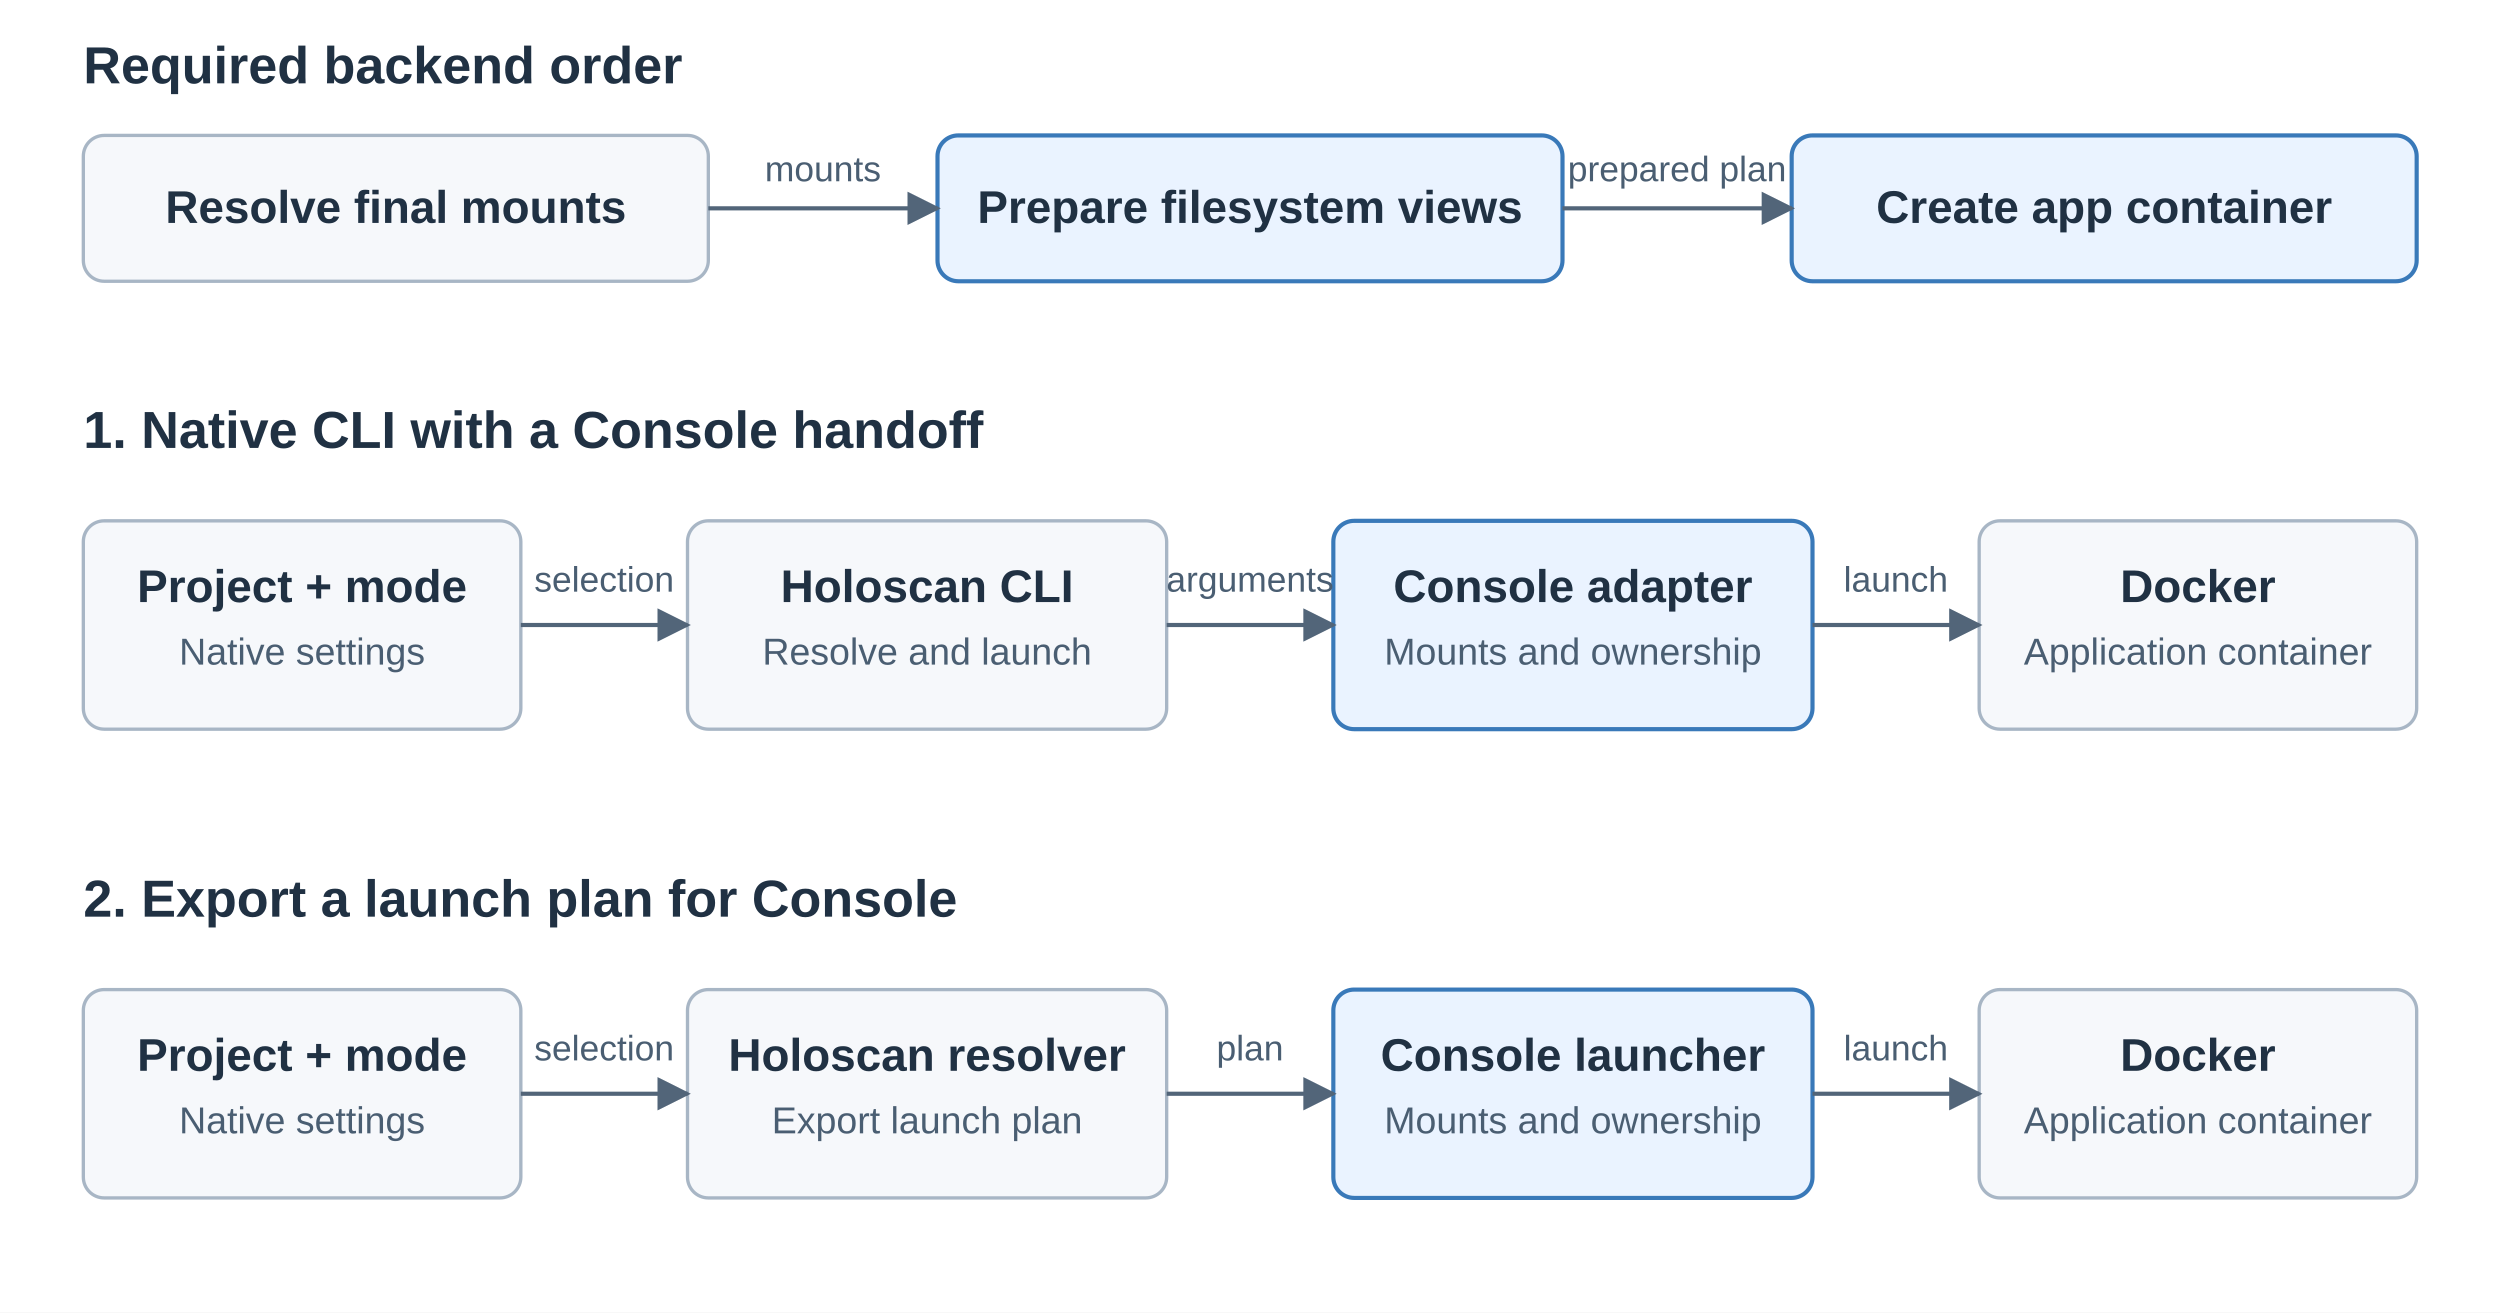
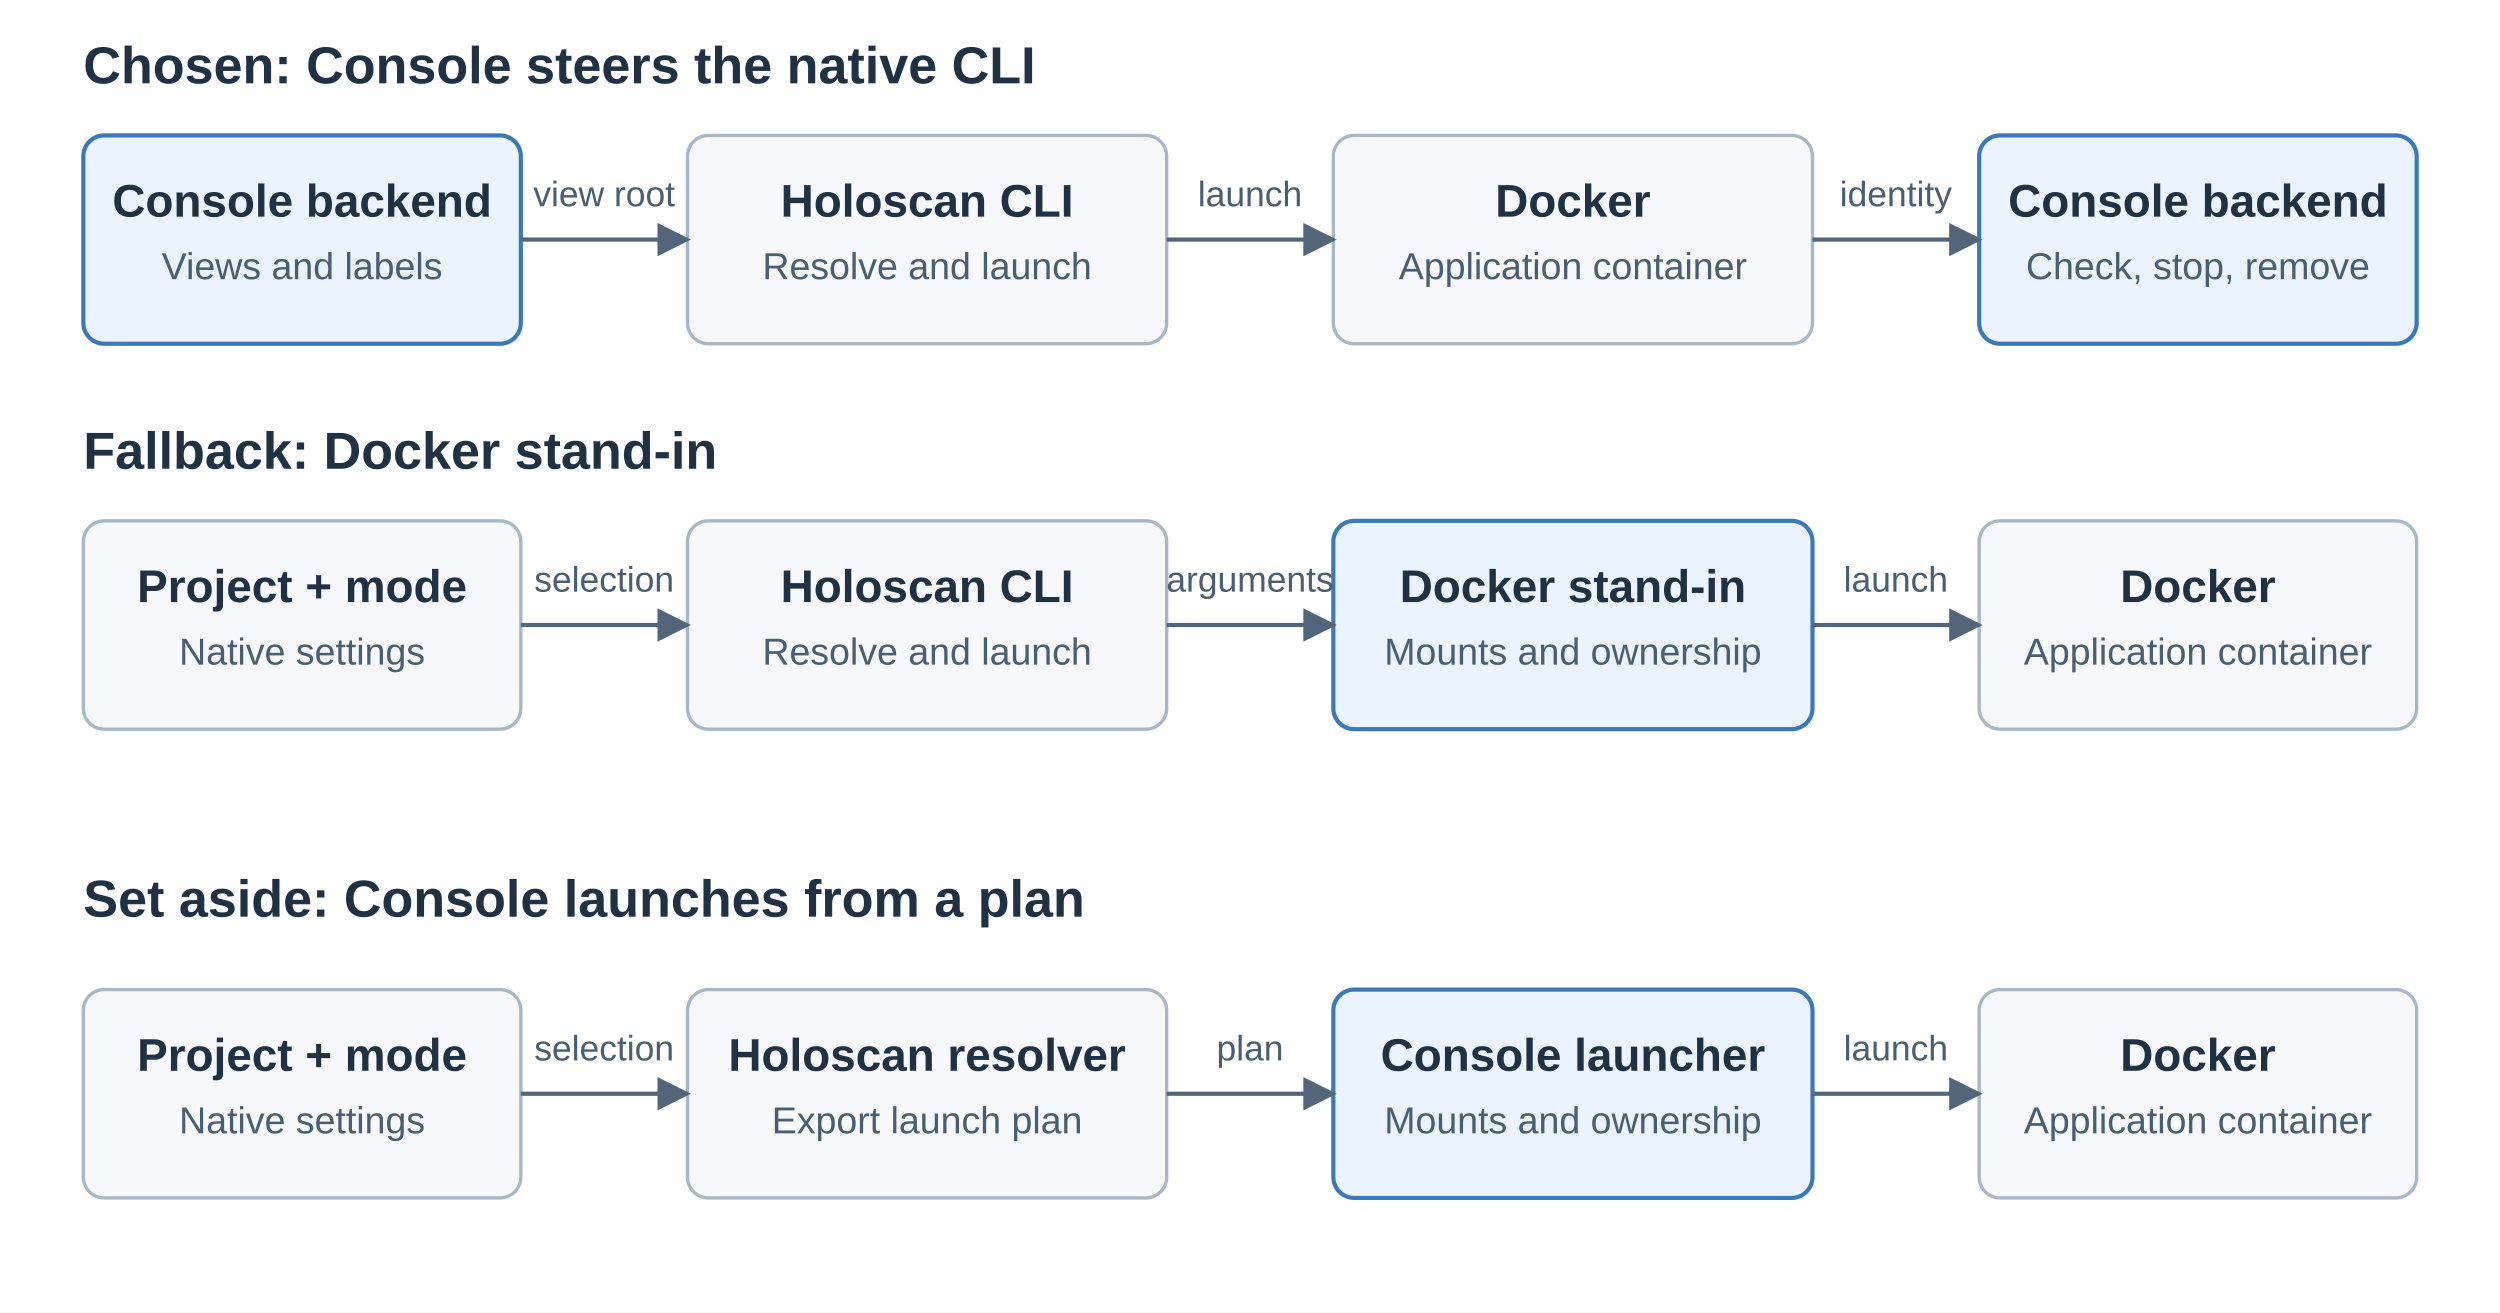
<svg xmlns="http://www.w3.org/2000/svg" width="1200" height="630" viewBox="0 0 1200 630" role="img" aria-labelledby="title desc">
  <defs>
    <marker id="arrow" viewBox="0 0 10 10" refX="9" refY="5" markerWidth="8" markerHeight="8" orient="auto">
      <path d="M0 0 L10 5 L0 10z" fill="#526579" />
    </marker>
    <style>
      text {font-family:Arial,Helvetica,sans-serif;fill:#203143}
      .heading {font-size:25px;font-weight:600}
      .name {font-size:22px;font-weight:600}
      .detail {font-size:18px;fill:#4a5e72}
      .label {font-size:17px;fill:#4a5e72}
      .box {fill:#f6f8fb;stroke:#a8b6c5;stroke-width:1.6}
      .console {fill:#eaf3ff;stroke:#3979b9;stroke-width:2}
      .flow {fill:none;stroke:#526579;stroke-width:2;marker-end:url(#arrow)}
    </style>
  </defs>
  <rect width="1200" height="630" fill="white" />
-   <text class="heading" x="40" y="40">Required backend order</text>
-   <rect class="box" x="40" y="65" width="300" height="70" rx="10" />
-   <text class="name" x="190" y="107" text-anchor="middle">Resolve final mounts</text>
-   <rect class="console" x="450" y="65" width="300" height="70" rx="10" />
-   <text class="name" x="600" y="107" text-anchor="middle">Prepare filesystem views</text>
-   <rect class="console" x="860" y="65" width="300" height="70" rx="10" />
-   <text class="name" x="1010" y="107" text-anchor="middle">Create app container</text>
-   <path class="flow" d="M340 100 H450" />
-   <text class="label" x="395" y="87" text-anchor="middle">mounts</text>
-   <path class="flow" d="M750 100 H860" />
-   <text class="label" x="805" y="87" text-anchor="middle">prepared plan</text>
-   <text class="heading" x="40" y="215">1. Native CLI with a Console handoff</text>
+   <text class="heading" x="40" y="40">Chosen: Console steers the native CLI</text>
+   <rect class="console" x="40" y="65" width="210" height="100" rx="10" />
+   <text class="name" x="145" y="104" text-anchor="middle">Console backend</text>
+   <text class="detail" x="145" y="134" text-anchor="middle">Views and labels</text>
+   <rect class="box" x="330" y="65" width="230" height="100" rx="10" />
+   <text class="name" x="445" y="104" text-anchor="middle">Holoscan CLI</text>
+   <text class="detail" x="445" y="134" text-anchor="middle">Resolve and launch</text>
+   <rect class="box" x="640" y="65" width="230" height="100" rx="10" />
+   <text class="name" x="755" y="104" text-anchor="middle">Docker</text>
+   <text class="detail" x="755" y="134" text-anchor="middle">Application container</text>
+   <rect class="console" x="950" y="65" width="210" height="100" rx="10" />
+   <text class="name" x="1055" y="104" text-anchor="middle">Console backend</text>
+   <text class="detail" x="1055" y="134" text-anchor="middle">Check, stop, remove</text>
+   <path class="flow" d="M250 115 H330" />
+   <text class="label" x="290" y="99" text-anchor="middle">view root</text>
+   <path class="flow" d="M560 115 H640" />
+   <text class="label" x="600" y="99" text-anchor="middle">launch</text>
+   <path class="flow" d="M870 115 H950" />
+   <text class="label" x="910" y="99" text-anchor="middle">identity</text>
+   <text class="heading" x="40" y="225">Fallback: Docker stand-in</text>
  <rect class="box" x="40" y="250" width="210" height="100" rx="10" />
  <text class="name" x="145" y="289" text-anchor="middle">Project + mode</text>
  <text class="detail" x="145" y="319" text-anchor="middle">Native settings</text>
  <rect class="box" x="330" y="250" width="230" height="100" rx="10" />
  <text class="name" x="445" y="289" text-anchor="middle">Holoscan CLI</text>
  <text class="detail" x="445" y="319" text-anchor="middle">Resolve and launch</text>
  <rect class="console" x="640" y="250" width="230" height="100" rx="10" />
-   <text class="name" x="755" y="289" text-anchor="middle">Console adapter</text>
+   <text class="name" x="755" y="289" text-anchor="middle">Docker stand-in</text>
  <text class="detail" x="755" y="319" text-anchor="middle">Mounts and ownership</text>
  <rect class="box" x="950" y="250" width="210" height="100" rx="10" />
  <text class="name" x="1055" y="289" text-anchor="middle">Docker</text>
  <text class="detail" x="1055" y="319" text-anchor="middle">Application container</text>
  <path class="flow" d="M250 300 H330" />
  <text class="label" x="290" y="284" text-anchor="middle">selection</text>
  <path class="flow" d="M560 300 H640" />
  <text class="label" x="600" y="284" text-anchor="middle">arguments</text>
  <path class="flow" d="M870 300 H950" />
  <text class="label" x="910" y="284" text-anchor="middle">launch</text>
-   <text class="heading" x="40" y="440">2. Export a launch plan for Console</text>
+   <text class="heading" x="40" y="440">Set aside: Console launches from a plan</text>
  <rect class="box" x="40" y="475" width="210" height="100" rx="10" />
  <text class="name" x="145" y="514" text-anchor="middle">Project + mode</text>
  <text class="detail" x="145" y="544" text-anchor="middle">Native settings</text>
  <rect class="box" x="330" y="475" width="230" height="100" rx="10" />
  <text class="name" x="445" y="514" text-anchor="middle">Holoscan resolver</text>
  <text class="detail" x="445" y="544" text-anchor="middle">Export launch plan</text>
  <rect class="console" x="640" y="475" width="230" height="100" rx="10" />
  <text class="name" x="755" y="514" text-anchor="middle">Console launcher</text>
  <text class="detail" x="755" y="544" text-anchor="middle">Mounts and ownership</text>
  <rect class="box" x="950" y="475" width="210" height="100" rx="10" />
  <text class="name" x="1055" y="514" text-anchor="middle">Docker</text>
  <text class="detail" x="1055" y="544" text-anchor="middle">Application container</text>
  <path class="flow" d="M250 525 H330" />
  <text class="label" x="290" y="509" text-anchor="middle">selection</text>
  <path class="flow" d="M560 525 H640" />
  <text class="label" x="600" y="509" text-anchor="middle">plan</text>
  <path class="flow" d="M870 525 H950" />
  <text class="label" x="910" y="509" text-anchor="middle">launch</text>
</svg>
